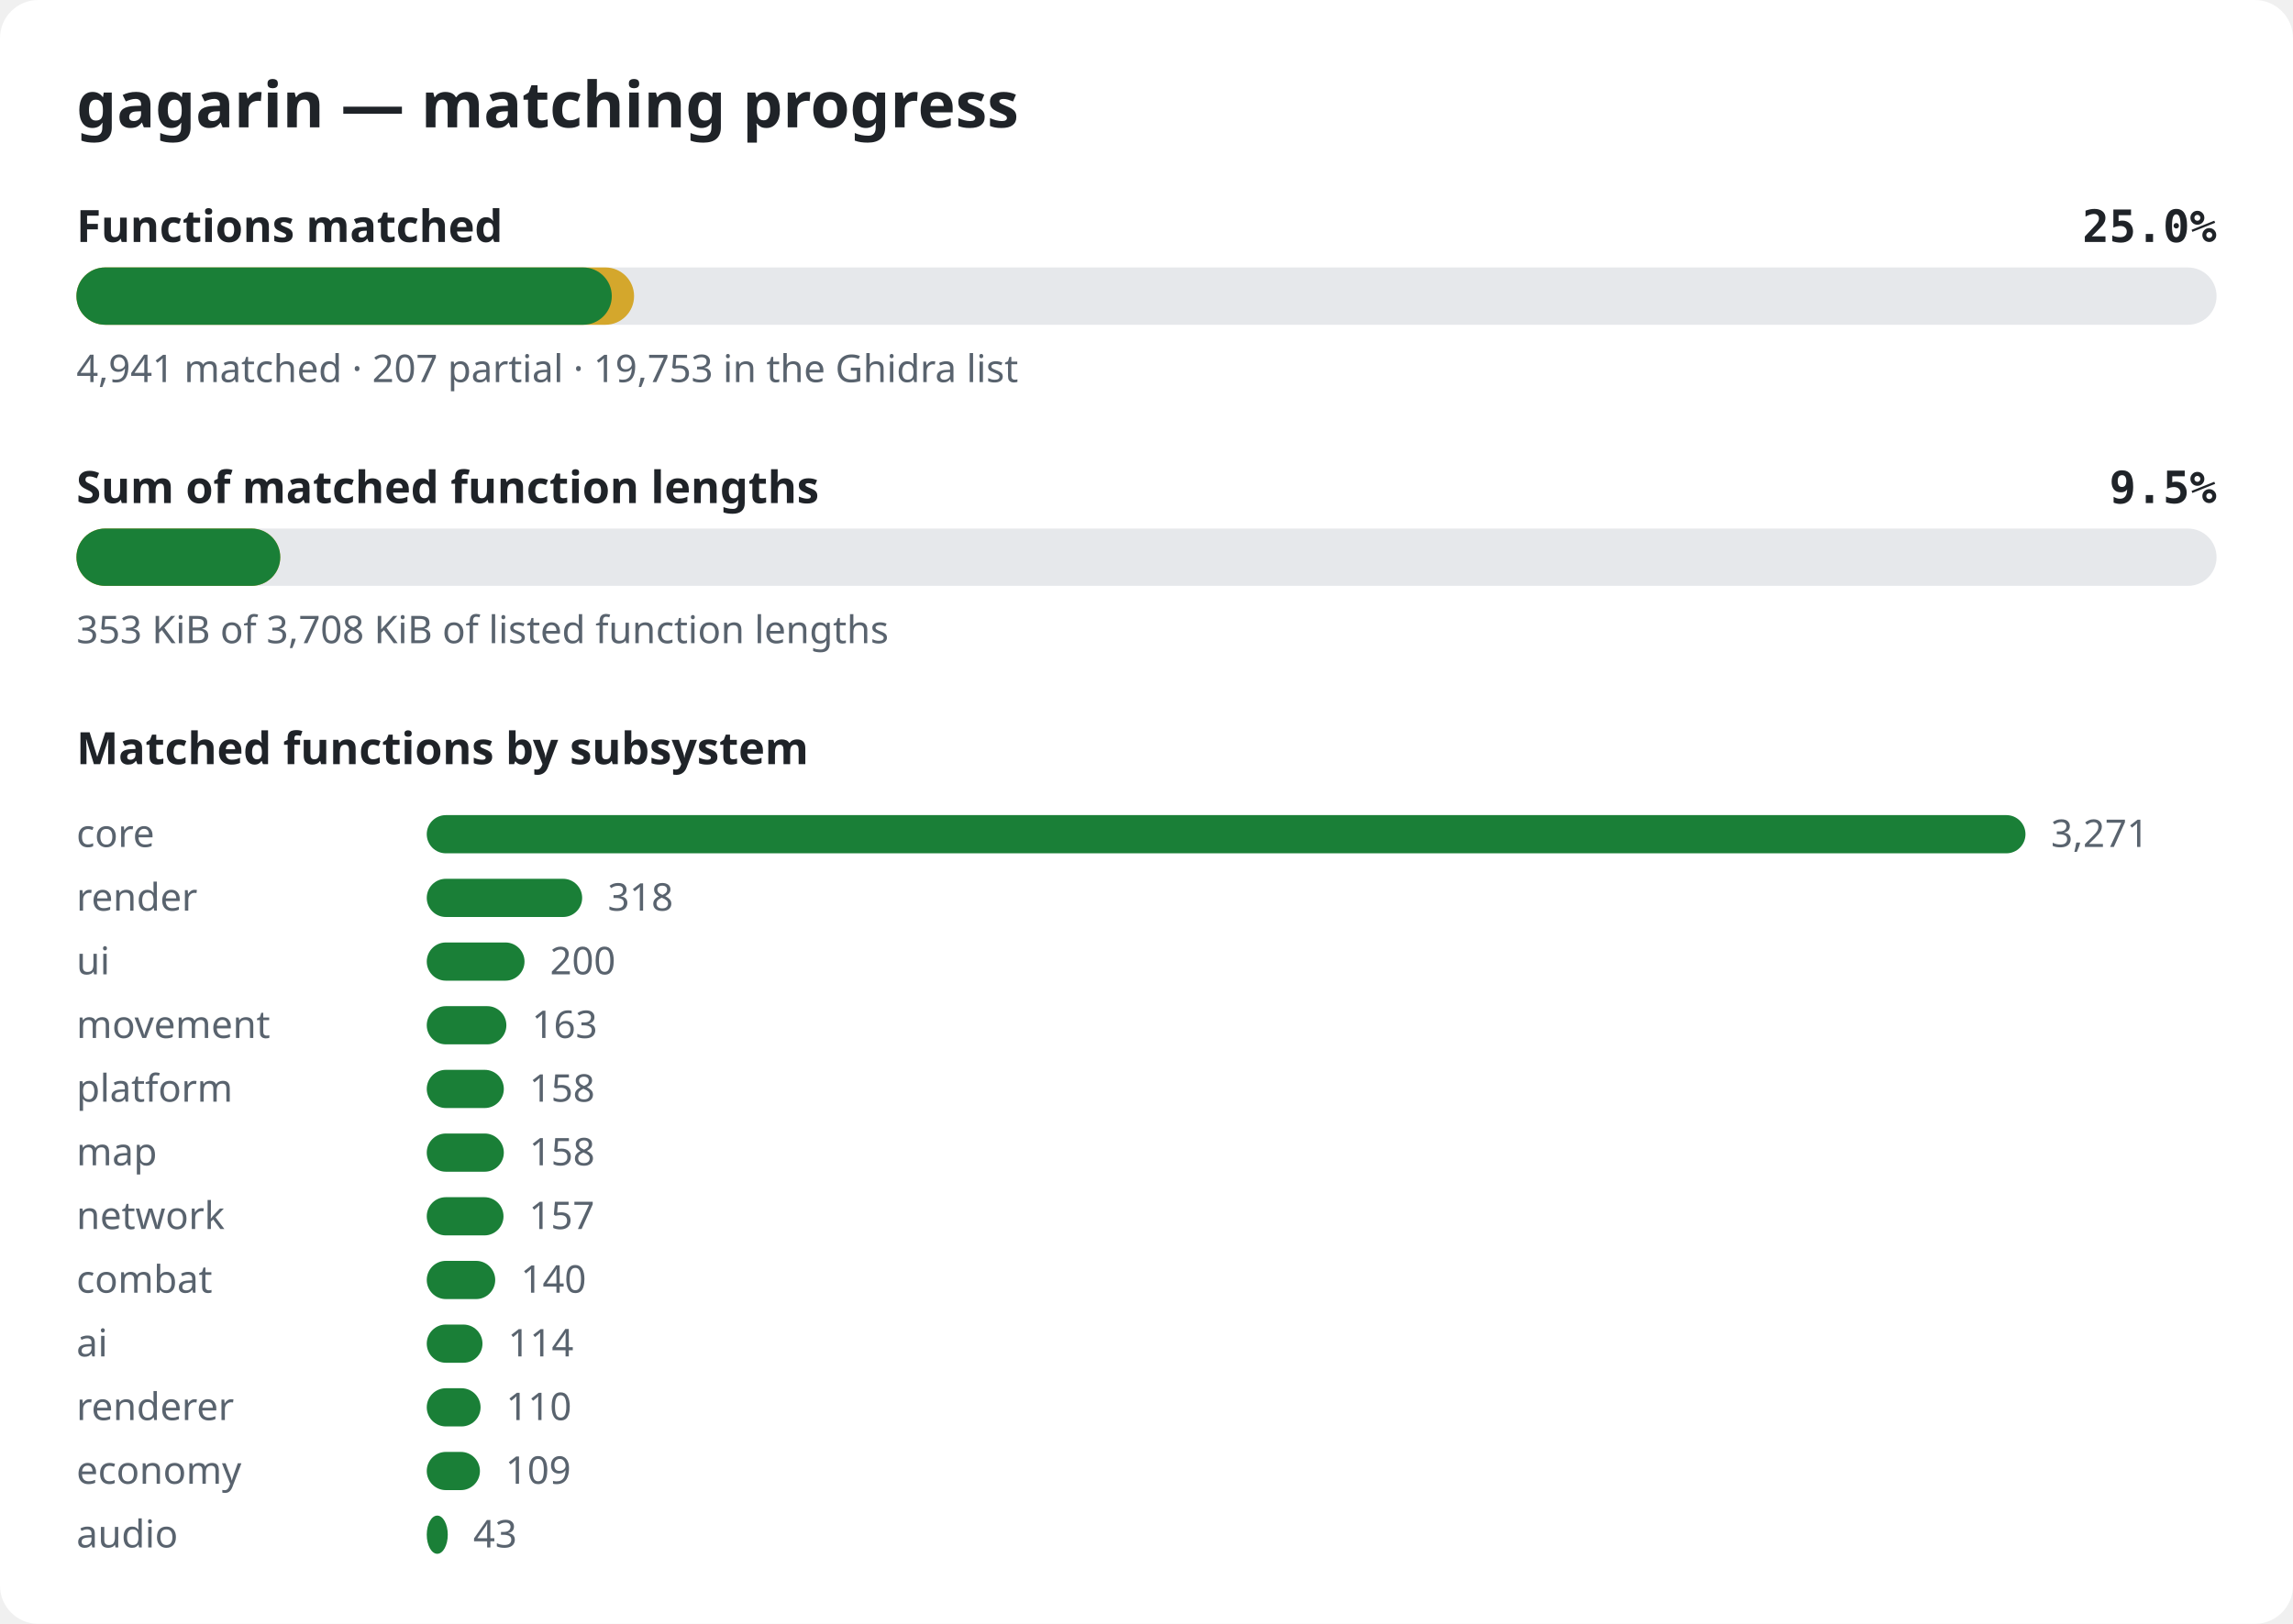
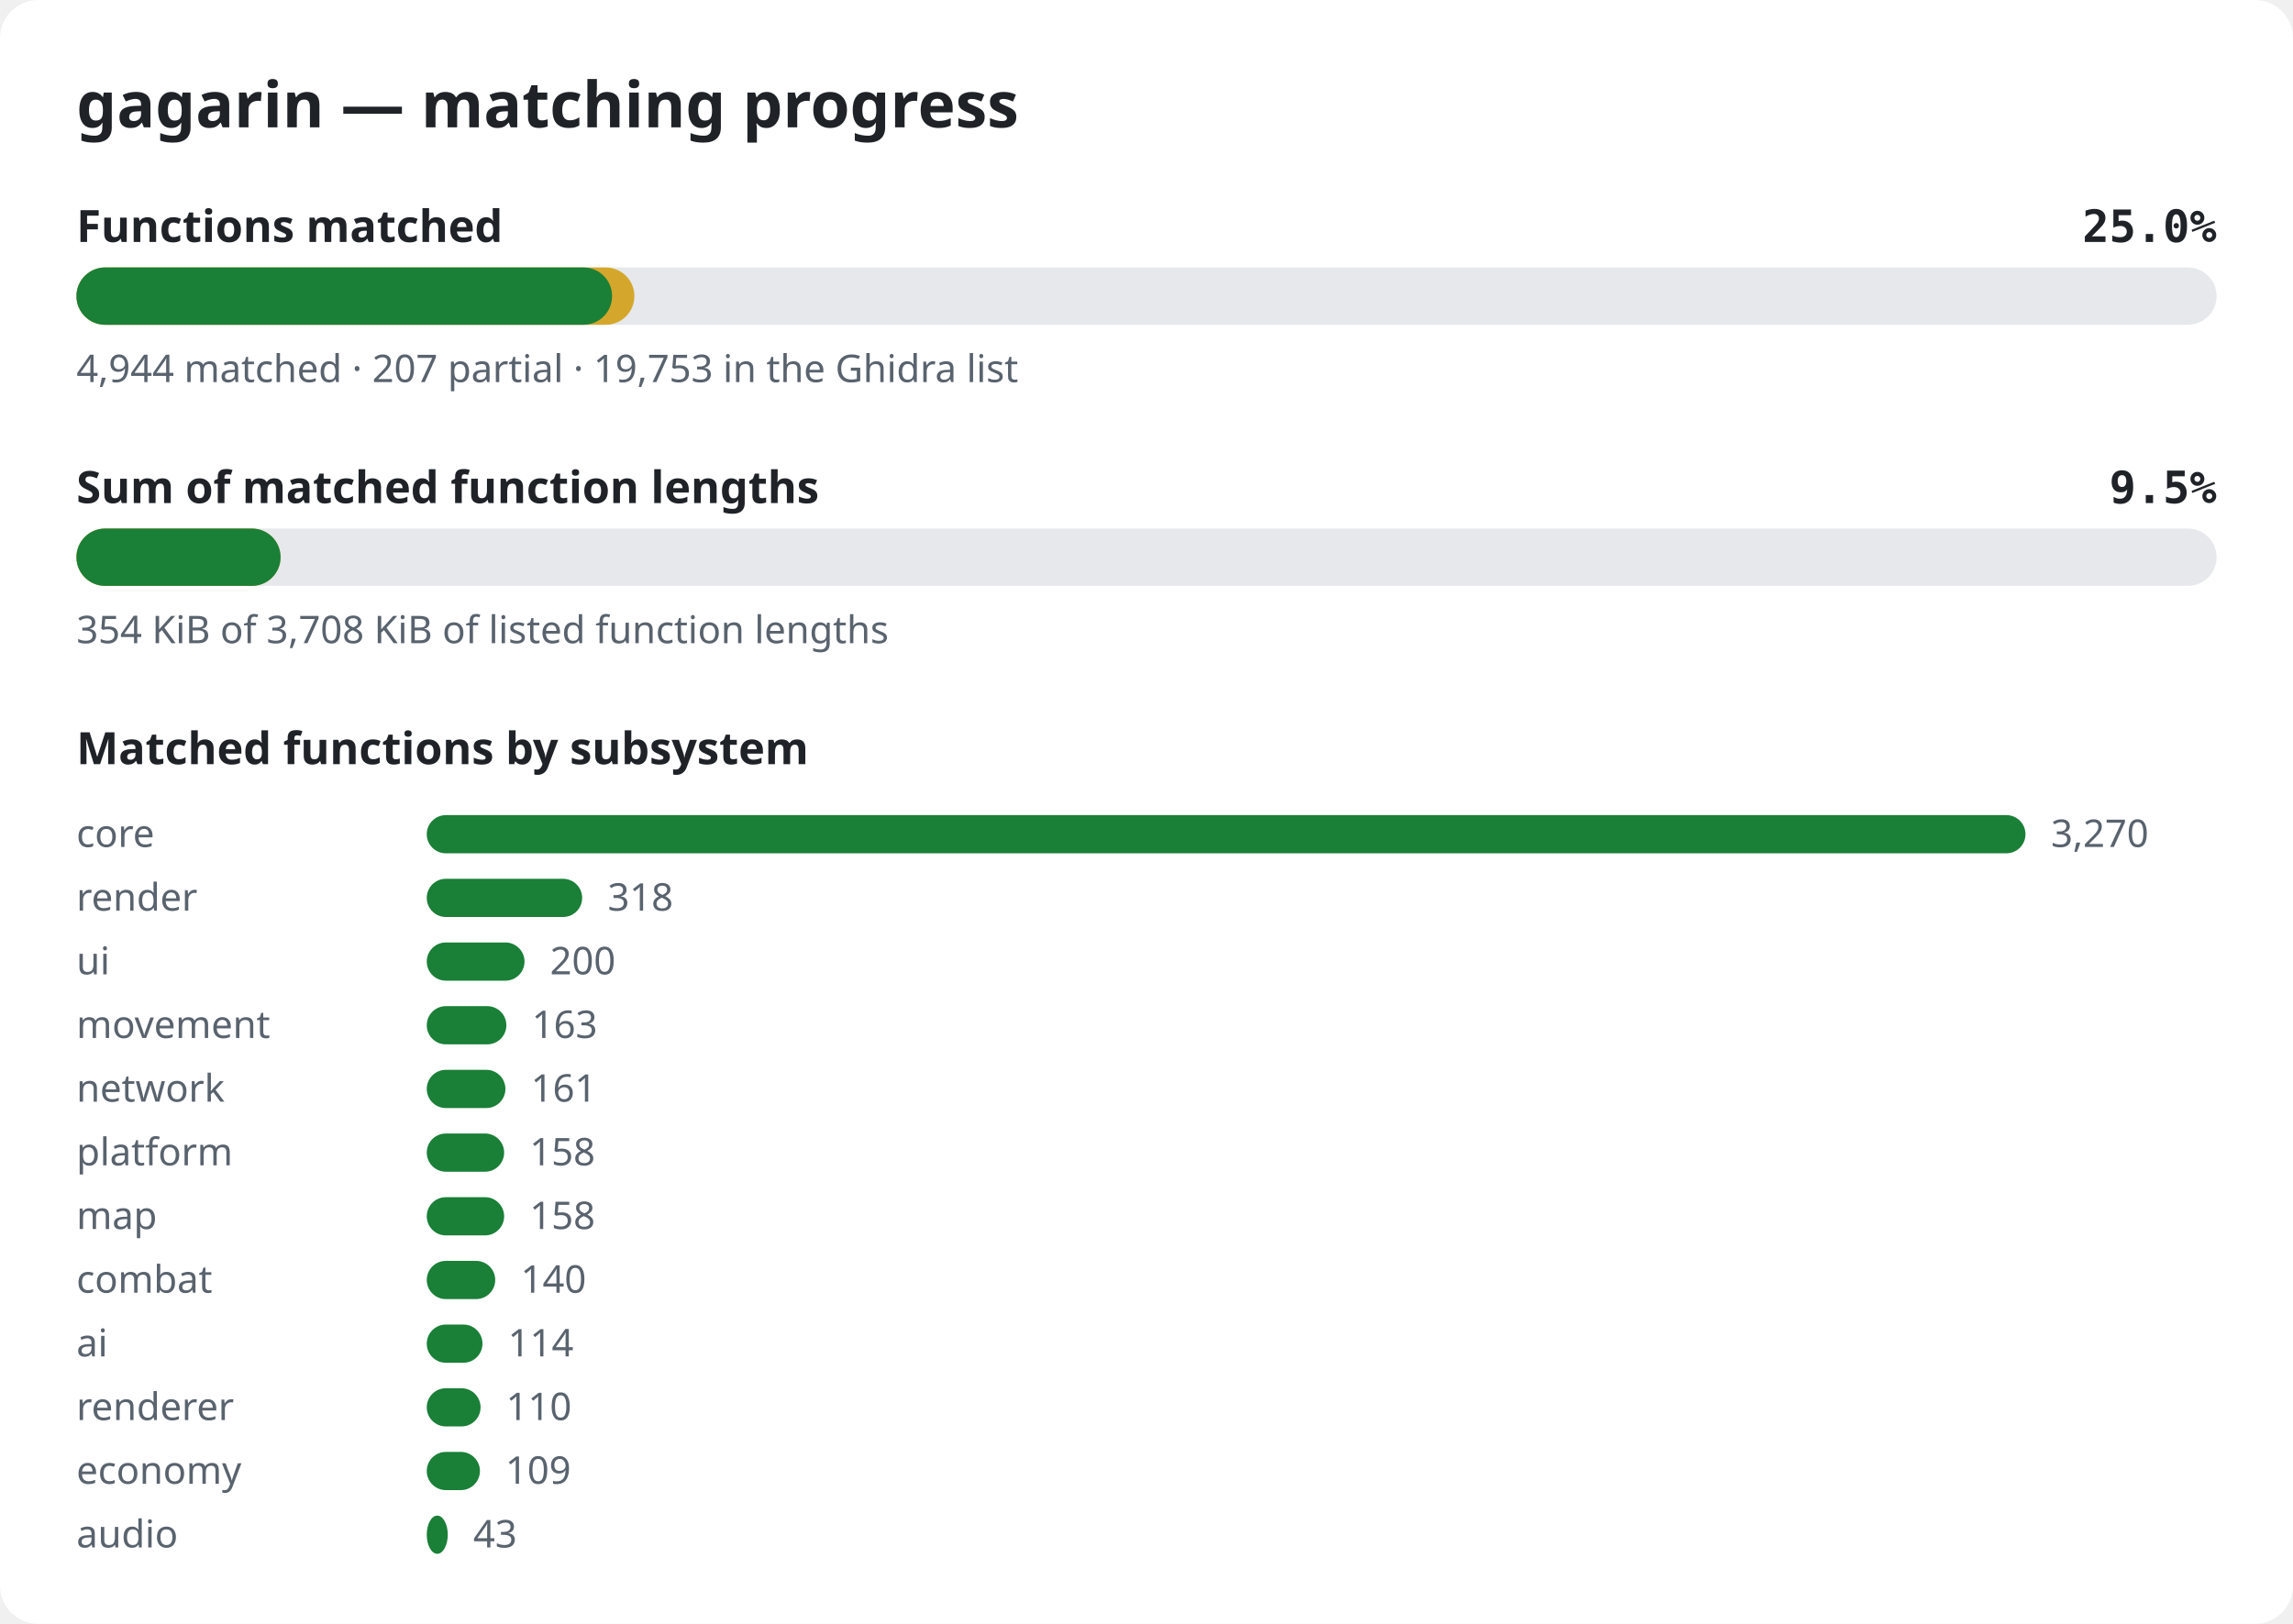
<svg xmlns="http://www.w3.org/2000/svg" width="720" height="510" viewBox="0 0 720 510" role="img" aria-label="gagarin matching progress">
  <style>.bg{fill:#ffffff}.title{font:600 20px sans-serif;fill:#1f2328}.label{font:600 14px sans-serif;fill:#1f2328}.pct{font:600 14px monospace;fill:#1f2328}.note{font:12px sans-serif;fill:#59636e}.track{fill:#e6e8eb}.done{fill:#1a7f37}.partial{fill:#d4a72c}@media (prefers-color-scheme: dark){.bg{fill:#0d1117}.title,.label,.pct{fill:#e6edf3}.note{fill:#9198a1}.track{fill:#262c36}.done{fill:#3fb950}.partial{fill:#d29922}}</style>
  <rect width="720" height="510" rx="12" class="bg" />
  <text x="24" y="40" class="title">gagarin — matching progress</text>
  <text x="24" y="76" class="label">Functions matched</text>
  <text x="696" y="76" class="pct" text-anchor="end">25.0%</text>
  <rect x="24" y="84" width="672" height="18" rx="9" class="track" />
-   <rect x="24" y="84" width="175.1" height="18" rx="9" class="partial" />
-   <rect x="24" y="84" width="168.1" height="18" rx="9" class="done" />
-   <text x="24" y="120" class="note">4,941 matched · 207 partial · 19,753 in the Ghidra list</text>
+   <rect x="24" y="84" width="175.2" height="18" rx="9" class="partial" />
+   <rect x="24" y="84" width="168.2" height="18" rx="9" class="done" />
+   <text x="24" y="120" class="note">4,944 matched · 207 partial · 19,753 in the Ghidra list</text>
  <text x="24" y="158" class="label">Sum of matched function lengths</text>
  <text x="696" y="158" class="pct" text-anchor="end">9.5%</text>
  <rect x="24" y="166" width="672" height="18" rx="9" class="track" />
-   <rect x="24" y="166" width="64.0" height="18" rx="9" class="partial" />
-   <rect x="24" y="166" width="64.0" height="18" rx="9" class="done" />
-   <text x="24" y="202" class="note">353 KiB of 3,708 KiB of listed function lengths</text>
+   <rect x="24" y="166" width="64.1" height="18" rx="9" class="partial" />
+   <rect x="24" y="166" width="64.1" height="18" rx="9" class="done" />
+   <text x="24" y="202" class="note">354 KiB of 3,708 KiB of listed function lengths</text>
  <text x="24" y="240" class="label">Matched functions by subsystem</text>
  <text x="24" y="266" class="note">core</text>
  <rect x="134" y="256" width="502.0" height="12" rx="6" class="done" />
-   <text x="644.0" y="266" class="note">3,271</text>
+   <text x="644.0" y="266" class="note">3,270</text>
  <text x="24" y="286" class="note">render</text>
  <rect x="134" y="276" width="48.8" height="12" rx="6" class="done" />
  <text x="190.8" y="286" class="note">318</text>
  <text x="24" y="306" class="note">ui</text>
  <rect x="134" y="296" width="30.7" height="12" rx="6" class="done" />
  <text x="172.7" y="306" class="note">200</text>
  <text x="24" y="326" class="note">movement</text>
  <rect x="134" y="316" width="25.0" height="12" rx="6" class="done" />
  <text x="167.0" y="326" class="note">163</text>
-   <text x="24" y="346" class="note">platform</text>
-   <rect x="134" y="336" width="24.2" height="12" rx="6" class="done" />
-   <text x="166.2" y="346" class="note">158</text>
-   <text x="24" y="366" class="note">map</text>
-   <rect x="134" y="356" width="24.2" height="12" rx="6" class="done" />
-   <text x="166.2" y="366" class="note">158</text>
-   <text x="24" y="386" class="note">network</text>
-   <rect x="134" y="376" width="24.1" height="12" rx="6" class="done" />
-   <text x="166.1" y="386" class="note">157</text>
+   <text x="24" y="346" class="note">network</text>
+   <rect x="134" y="336" width="24.7" height="12" rx="6" class="done" />
+   <text x="166.7" y="346" class="note">161</text>
+   <text x="24" y="366" class="note">platform</text>
+   <rect x="134" y="356" width="24.3" height="12" rx="6" class="done" />
+   <text x="166.3" y="366" class="note">158</text>
+   <text x="24" y="386" class="note">map</text>
+   <rect x="134" y="376" width="24.3" height="12" rx="6" class="done" />
+   <text x="166.3" y="386" class="note">158</text>
  <text x="24" y="406" class="note">combat</text>
  <rect x="134" y="396" width="21.5" height="12" rx="6" class="done" />
  <text x="163.5" y="406" class="note">140</text>
  <text x="24" y="426" class="note">ai</text>
  <rect x="134" y="416" width="17.5" height="12" rx="6" class="done" />
  <text x="159.5" y="426" class="note">114</text>
  <text x="24" y="446" class="note">renderer</text>
  <rect x="134" y="436" width="16.9" height="12" rx="6" class="done" />
  <text x="158.9" y="446" class="note">110</text>
  <text x="24" y="466" class="note">economy</text>
  <rect x="134" y="456" width="16.7" height="12" rx="6" class="done" />
  <text x="158.7" y="466" class="note">109</text>
  <text x="24" y="486" class="note">audio</text>
  <rect x="134" y="476" width="6.6" height="12" rx="6" class="done" />
  <text x="148.6" y="486" class="note">43</text>
</svg>
